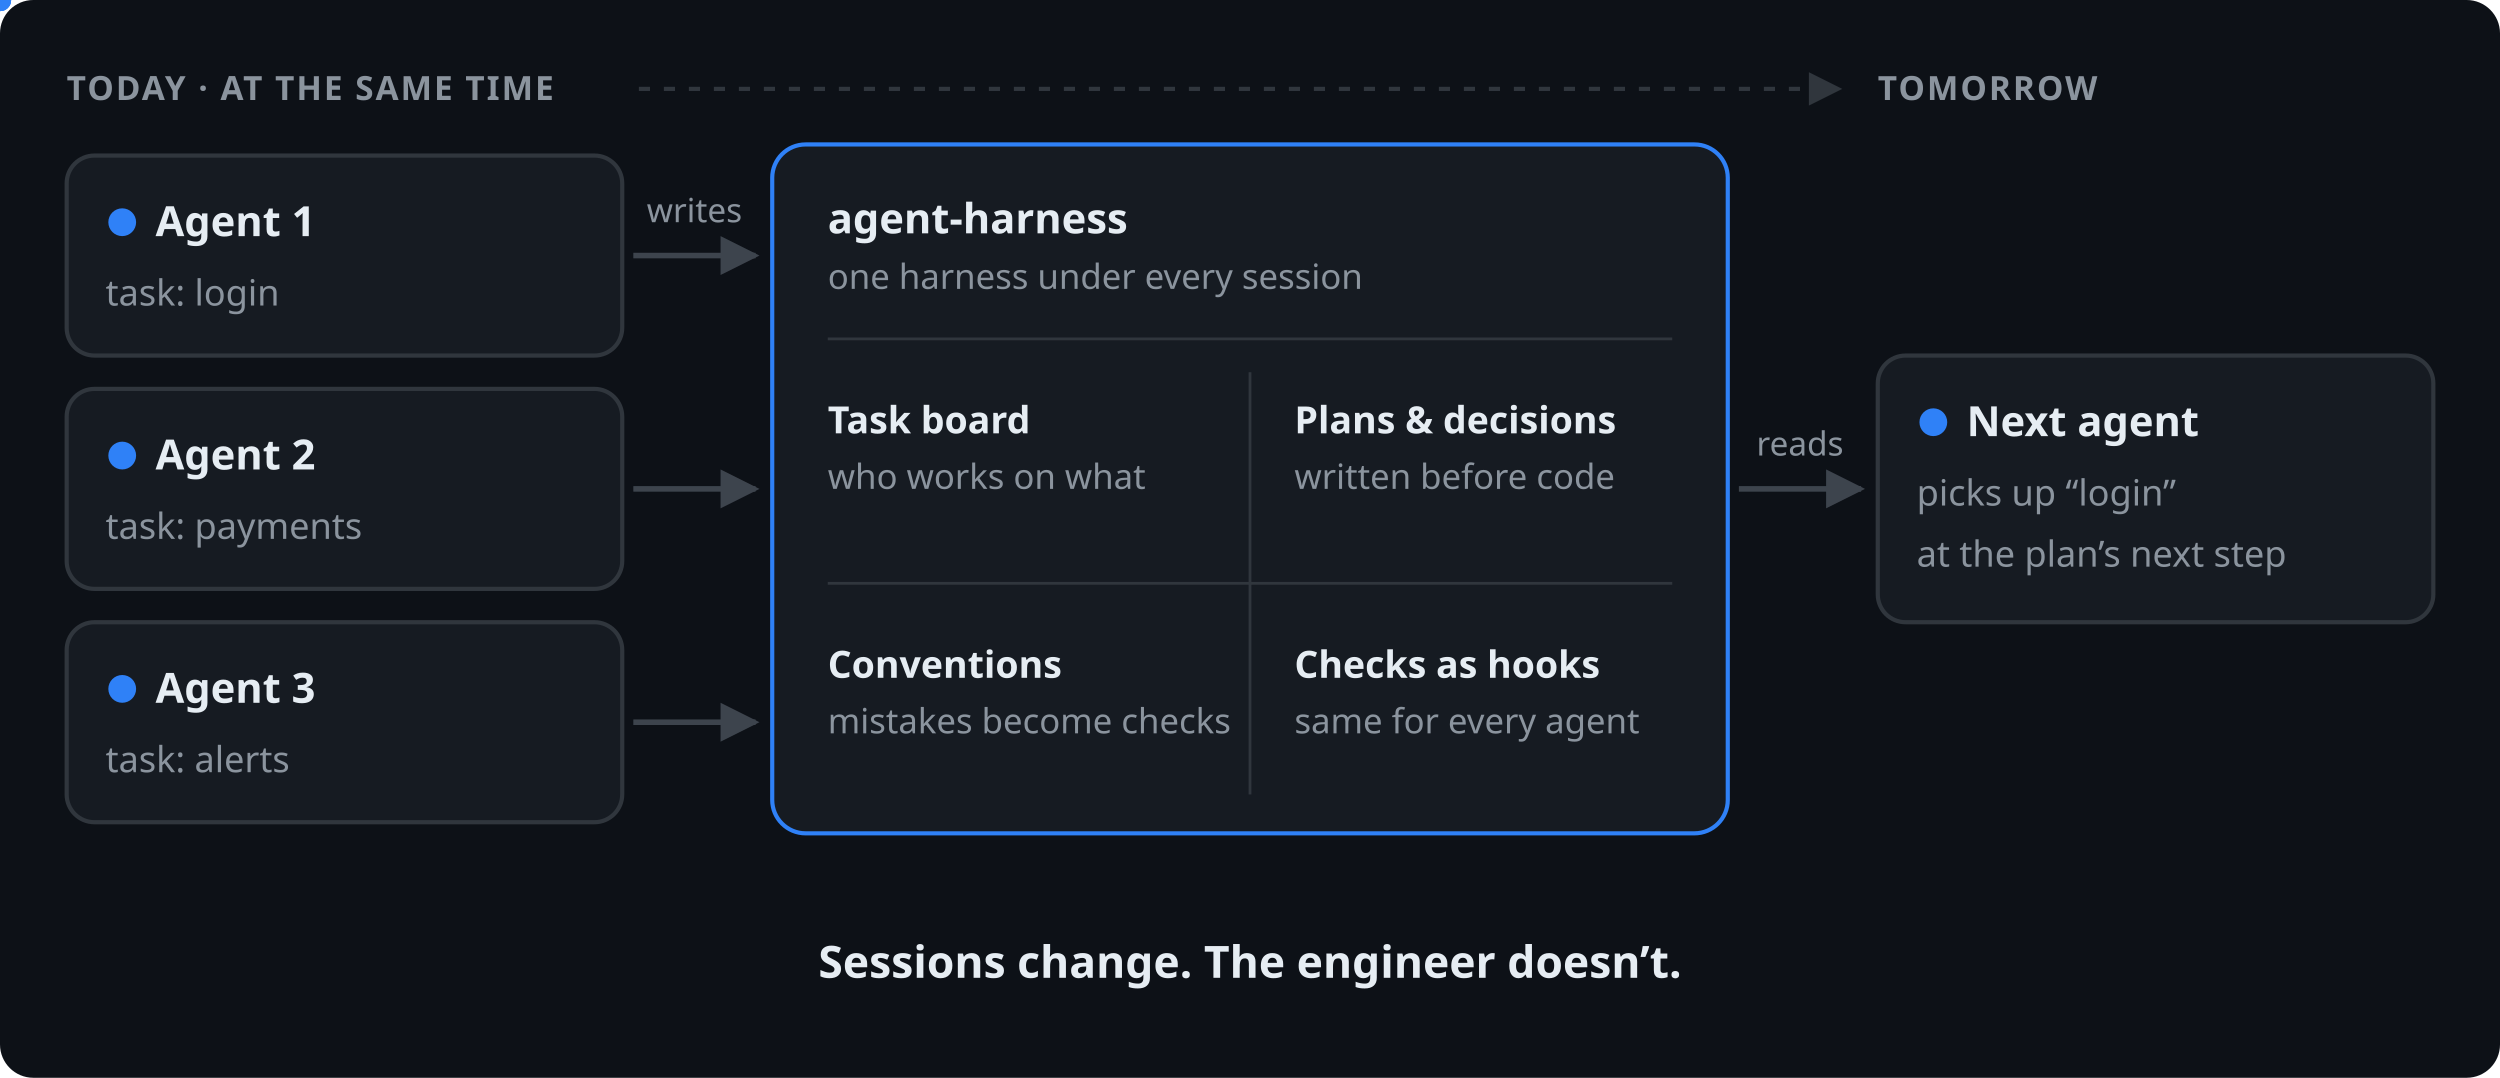
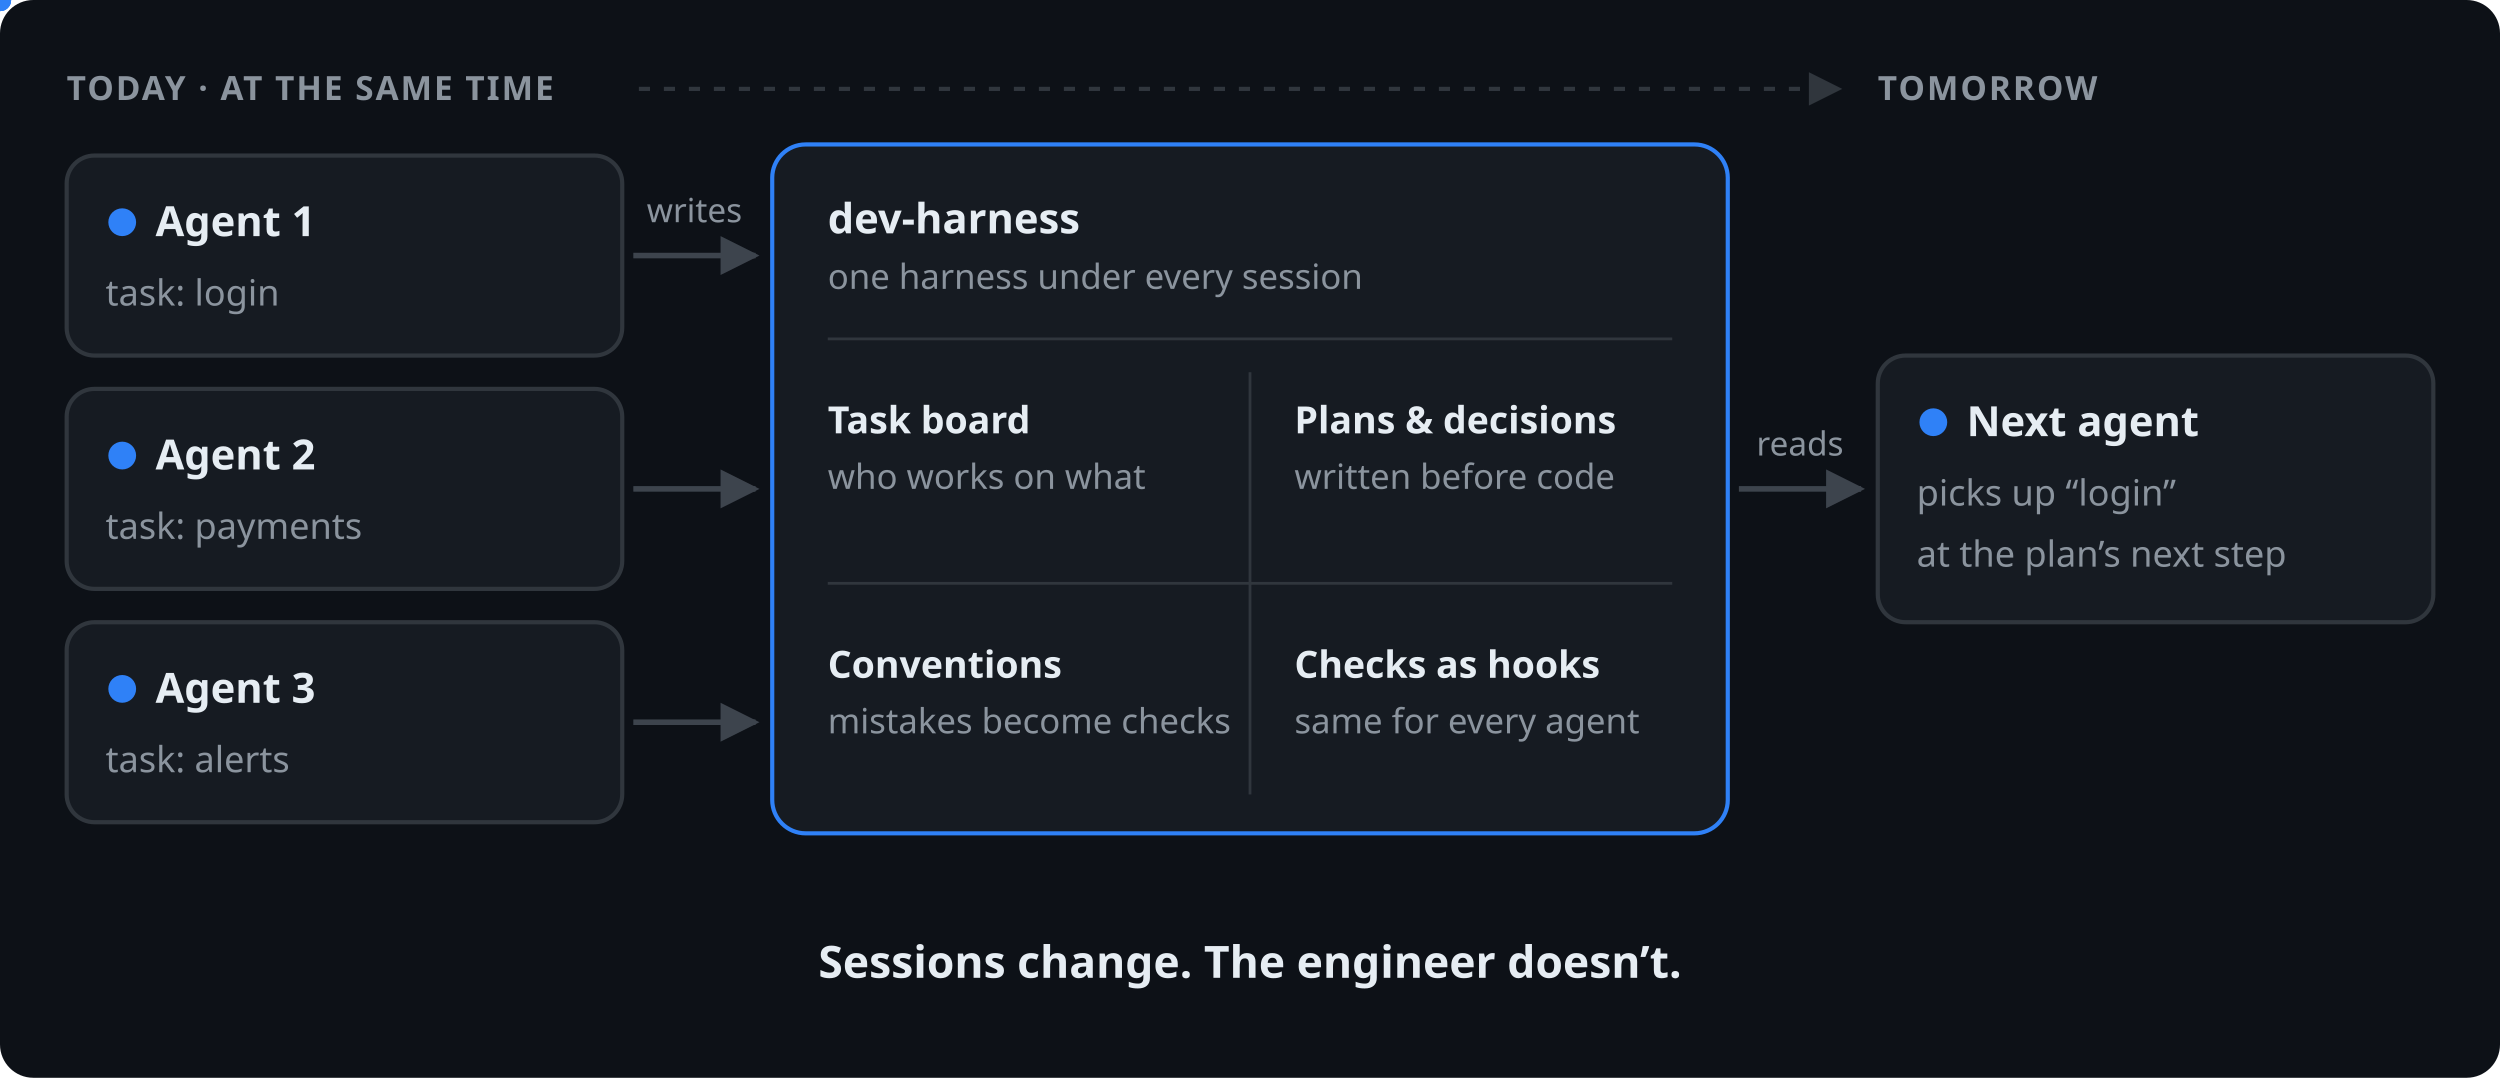
<svg xmlns="http://www.w3.org/2000/svg" width="900" height="388" viewBox="0 0 900 388" role="img" aria-label="Today, three agent sessions work on separate tasks at the same time and write into one harness; tomorrow, the next agent reads it and picks up a task at the plan's next step. The harness holds the task board, plans and decisions, conventions, and the checks that run as hooks.">
  <style>
.label{font-family:-apple-system,BlinkMacSystemFont,"Segoe UI","Noto Sans","Malgun Gothic",Helvetica,Arial,sans-serif;font-size:12px;font-weight:600;letter-spacing:.06em;fill:#8b949e}
.name{font-family:-apple-system,BlinkMacSystemFont,"Segoe UI","Noto Sans","Malgun Gothic",Helvetica,Arial,sans-serif;font-size:15px;font-weight:700;fill:#e6edf3}
.sub{font-family:-apple-system,BlinkMacSystemFont,"Segoe UI","Noto Sans","Malgun Gothic",Helvetica,Arial,sans-serif;font-size:13px;fill:#8b949e}
.row{font-family:-apple-system,BlinkMacSystemFont,"Segoe UI","Noto Sans","Malgun Gothic",Helvetica,Arial,sans-serif;font-size:13.5px;font-weight:600;fill:#e6edf3}
.how{font-family:-apple-system,BlinkMacSystemFont,"Segoe UI","Noto Sans","Malgun Gothic",Helvetica,Arial,sans-serif;font-size:12.5px;fill:#8b949e}
.edge{font-family:-apple-system,BlinkMacSystemFont,"Segoe UI","Noto Sans","Malgun Gothic",Helvetica,Arial,sans-serif;font-size:12px;fill:#8b949e}
.tag{font-family:-apple-system,BlinkMacSystemFont,"Segoe UI","Noto Sans","Malgun Gothic",Helvetica,Arial,sans-serif;font-size:16px;font-weight:600;fill:#e6edf3}
@media (prefers-reduced-motion:reduce){.dot{display:none}}
</style>
  <defs>
    <marker id="head" viewBox="0 0 10 10" refX="9" refY="5" markerWidth="7" markerHeight="7" orient="auto">
      <path d="M0,0 L10,5 L0,10 z" fill="#3d444d" />
    </marker>
    <marker id="time" viewBox="0 0 10 10" refX="9" refY="5" markerWidth="8" markerHeight="8" orient="auto">
      <path d="M0,0 L10,5 L0,10 z" fill="#30363d" />
    </marker>
  </defs>
  <rect width="900" height="388" rx="12" fill="#0d1117" />
  <text x="24" y="36" class="label">TODAY · AT THE SAME TIME</text>
  <path d="M230,32 L662,32" stroke="#30363d" stroke-width="1.5" stroke-dasharray="4 5" marker-end="url(#time)" />
  <text x="676" y="36" class="label">TOMORROW</text>
  <rect x="24" y="56" width="200" height="72" rx="10" fill="#161b22" stroke="#30363d" stroke-width="1.5" />
  <circle cx="44" cy="80" r="5" fill="#2f81f7" />
  <text x="56" y="85" class="name">Agent 1</text>
  <text x="38" y="110" class="sub">task: login</text>
  <rect x="24" y="140" width="200" height="72" rx="10" fill="#161b22" stroke="#30363d" stroke-width="1.5" />
  <circle cx="44" cy="164" r="5" fill="#2f81f7" />
  <text x="56" y="169" class="name">Agent 2</text>
  <text x="38" y="194" class="sub">task: payments</text>
  <rect x="24" y="224" width="200" height="72" rx="10" fill="#161b22" stroke="#30363d" stroke-width="1.5" />
  <circle cx="44" cy="248" r="5" fill="#2f81f7" />
  <text x="56" y="253" class="name">Agent 3</text>
  <text x="38" y="278" class="sub">task: alerts</text>
  <rect x="278" y="52" width="344" height="248" rx="12" fill="#161b22" stroke="#2f81f7" stroke-width="1.5" />
-   <text x="298" y="84" class="name">agent-harness</text>
+   <text x="298" y="84" class="name">dev-harness</text>
  <text x="298" y="104" class="how">one harness under every session</text>
  <path d="M298,122 L602,122 M450,134 L450,286 M298,210 L602,210" stroke="#30363d" stroke-width="1" />
  <text x="298" y="156" class="row">Task board</text>
  <text x="298" y="176" class="how">who works on what</text>
  <text x="466" y="156" class="row">Plans &amp; decisions</text>
  <text x="466" y="176" class="how">written before code</text>
  <text x="298" y="244" class="row">Conventions</text>
  <text x="298" y="264" class="how">mistakes become checks</text>
  <text x="466" y="244" class="row">Checks as hooks</text>
  <text x="466" y="264" class="how">same for every agent</text>
  <rect x="676" y="128" width="200" height="96" rx="10" fill="#161b22" stroke="#30363d" stroke-width="1.5" />
  <circle cx="696" cy="152" r="5" fill="#2f81f7" />
  <text x="708" y="157" class="name">Next agent</text>
  <text x="690" y="182" class="sub">picks up “login”</text>
  <text x="690" y="204" class="sub">at the plan’s next step</text>
  <path d="M228,92 L272,92" stroke="#3d444d" stroke-width="2" fill="none" marker-end="url(#head)" />
  <circle r="4" fill="#2f81f7" class="dot">
    <animateMotion dur="2s" begin="0s" repeatCount="indefinite" path="M228,92 L272,92" />
  </circle>
  <path d="M228,176 L272,176" stroke="#3d444d" stroke-width="2" fill="none" marker-end="url(#head)" />
  <circle r="4" fill="#2f81f7" class="dot">
    <animateMotion dur="2s" begin="-0.7s" repeatCount="indefinite" path="M228,176 L272,176" />
  </circle>
  <path d="M228,260 L272,260" stroke="#3d444d" stroke-width="2" fill="none" marker-end="url(#head)" />
  <circle r="4" fill="#2f81f7" class="dot">
    <animateMotion dur="2s" begin="-1.4s" repeatCount="indefinite" path="M228,260 L272,260" />
  </circle>
  <path d="M626,176 L670,176" stroke="#3d444d" stroke-width="2" fill="none" marker-end="url(#head)" />
  <circle r="4" fill="#2f81f7" class="dot">
    <animateMotion dur="2s" begin="-1s" repeatCount="indefinite" path="M626,176 L670,176" />
  </circle>
  <text x="250" y="80" text-anchor="middle" class="edge">writes</text>
  <text x="648" y="164" text-anchor="middle" class="edge">reads</text>
  <text x="450" y="352" text-anchor="middle" class="tag">Sessions change. The engineer doesn’t.</text>
</svg>
